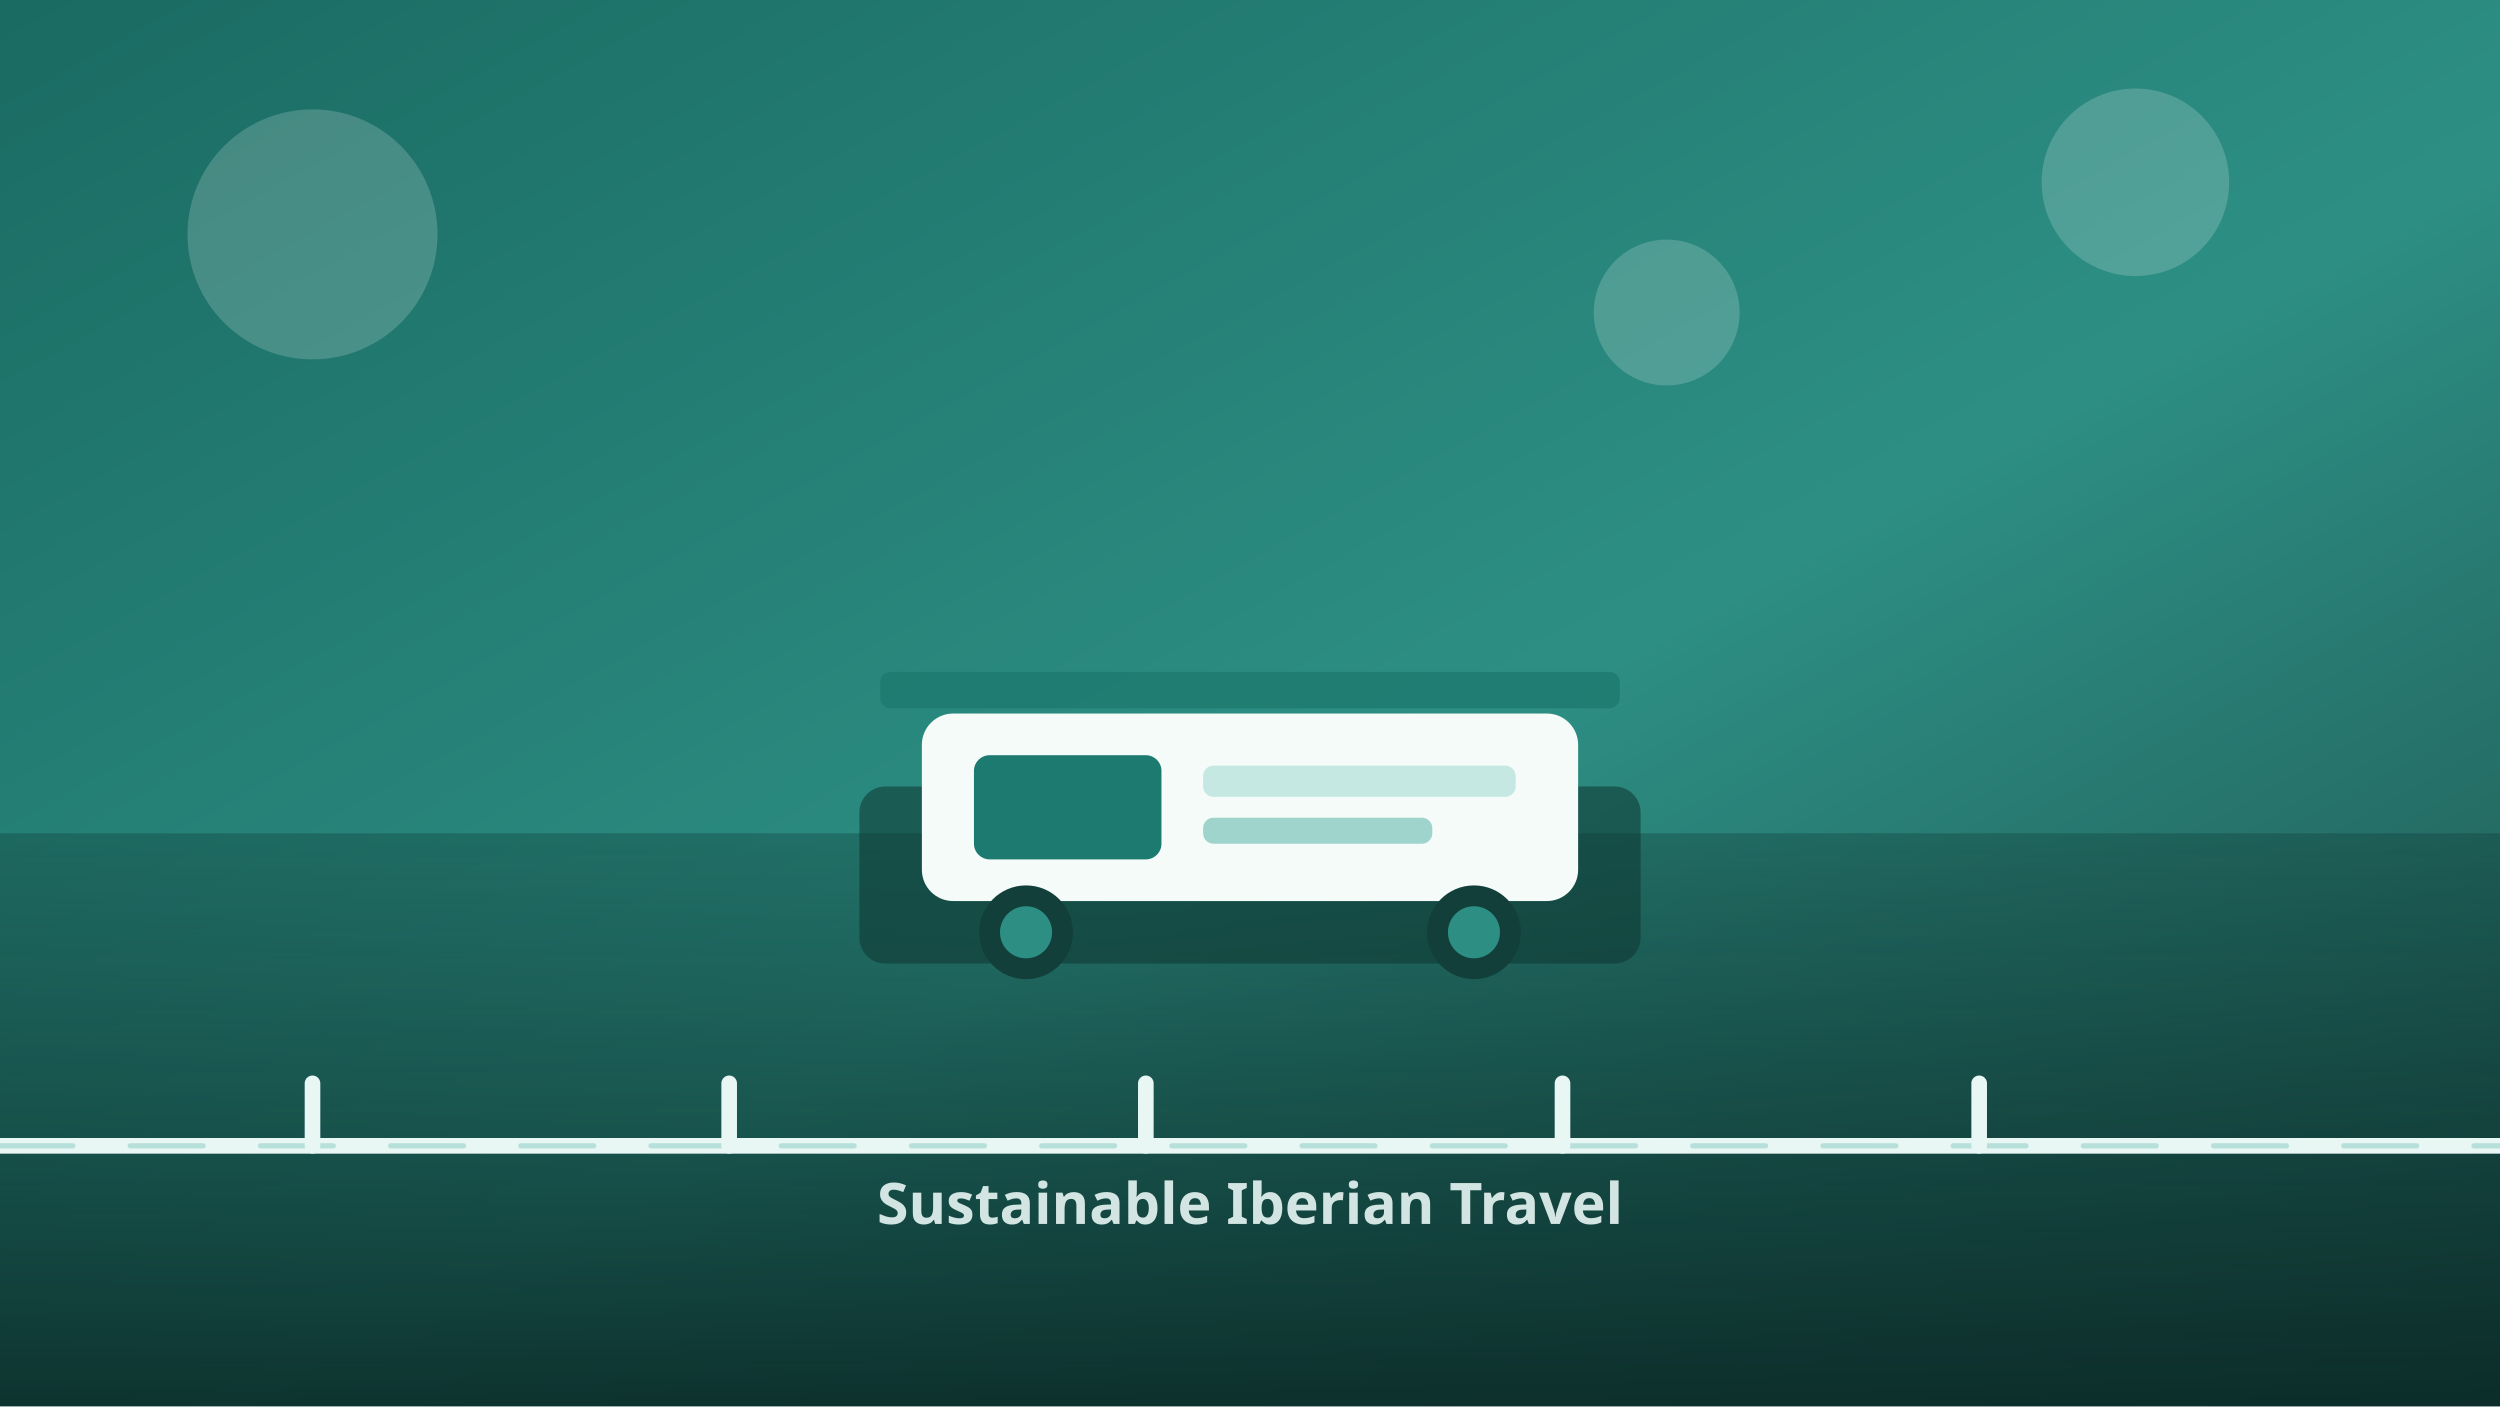
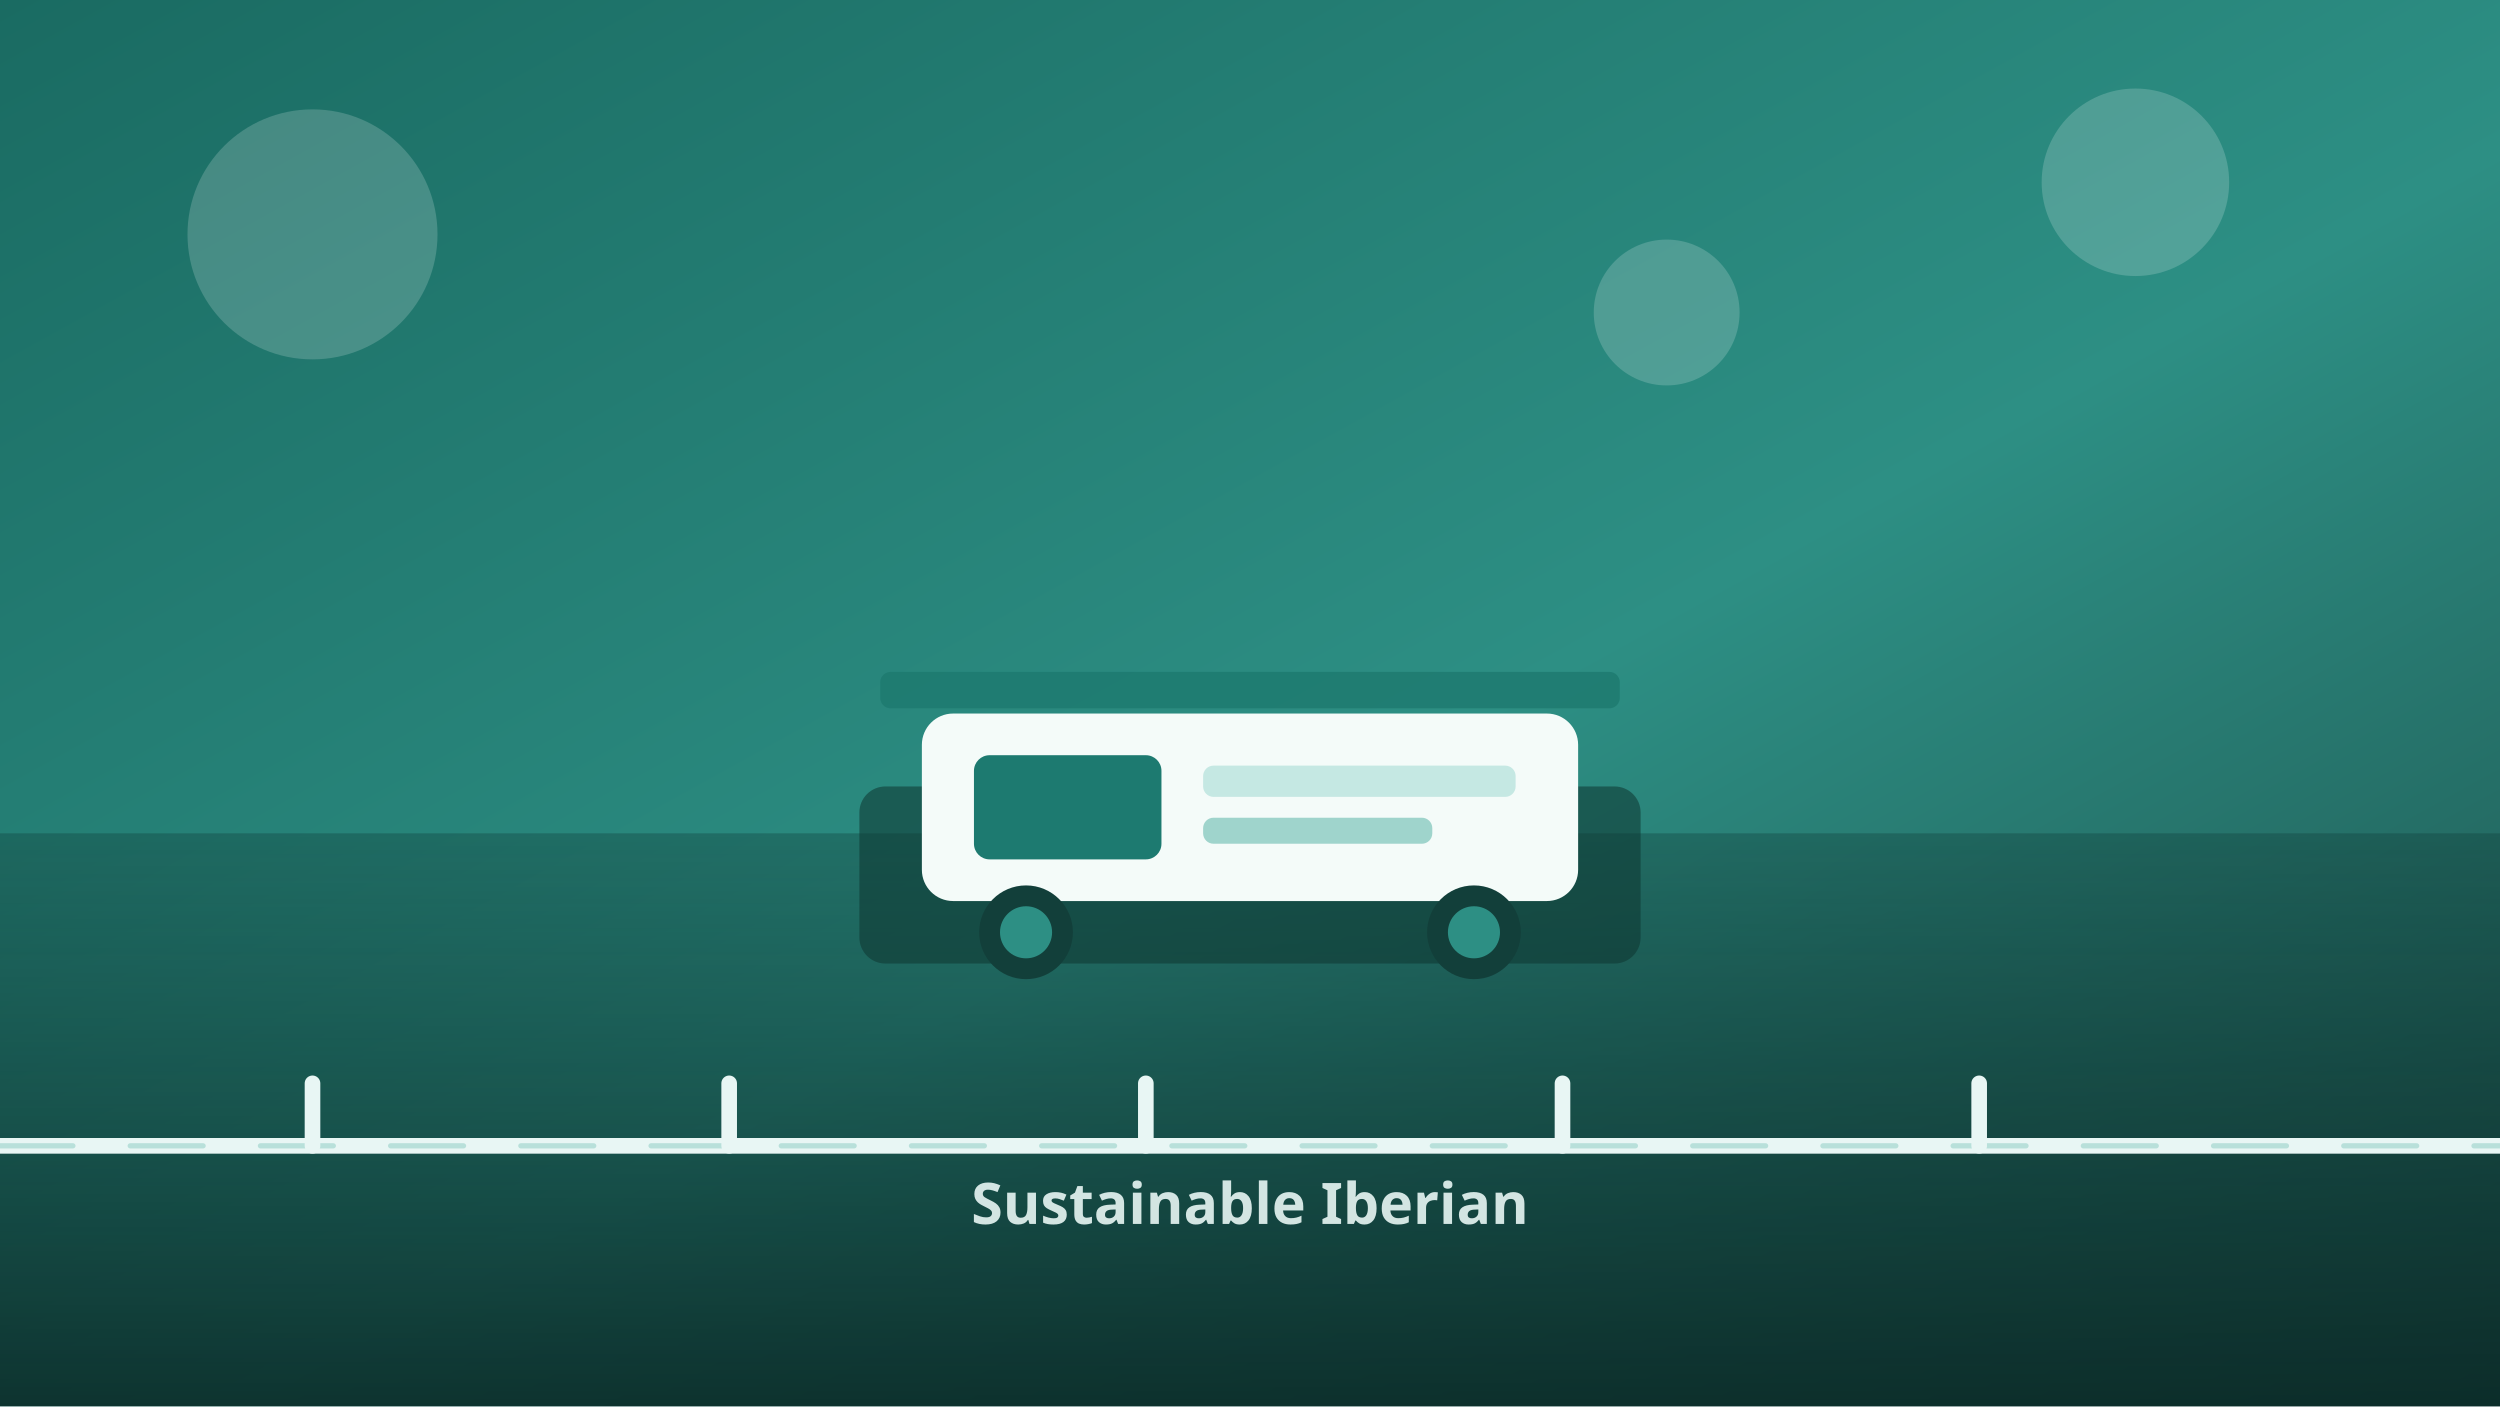
<svg xmlns="http://www.w3.org/2000/svg" viewBox="0 0 960 540" role="img" aria-label="Train station placeholder">
  <defs>
    <linearGradient id="sky" x1="0%" y1="0%" x2="100%" y2="100%">
      <stop offset="0%" stop-color="#1a6b62" />
      <stop offset="55%" stop-color="#2d8f84" />
      <stop offset="100%" stop-color="#1d4f4a" />
    </linearGradient>
    <linearGradient id="ground" x1="0%" y1="0%" x2="0%" y2="100%">
      <stop offset="0%" stop-color="#0f3d38" stop-opacity="0.35" />
      <stop offset="100%" stop-color="#0a2926" stop-opacity="0.9" />
    </linearGradient>
  </defs>
  <rect width="960" height="540" fill="url(#sky)" />
  <rect y="320" width="960" height="220" fill="url(#ground)" />
  <g opacity="0.18" fill="#ffffff">
    <circle cx="120" cy="90" r="48" />
    <circle cx="820" cy="70" r="36" />
    <circle cx="640" cy="120" r="28" />
  </g>
  <g transform="translate(0 368)" fill="none" stroke="#e8f6f4" stroke-width="6" stroke-linecap="round">
    <path d="M0 72 H960" />
    <path d="M0 72 H960" stroke="#b8e0da" stroke-width="2" stroke-dasharray="28 22" />
    <path d="M120 72 V48 M280 72 V48 M440 72 V48 M600 72 V48 M760 72 V48" />
  </g>
  <g transform="translate(330 250)">
    <rect x="0" y="52" width="300" height="68" rx="10" fill="#0d3530" opacity="0.55" />
    <rect x="24" y="24" width="252" height="72" rx="12" fill="#f4fbf9" />
    <rect x="44" y="40" width="72" height="40" rx="6" fill="#1d7a70" />
    <rect x="132" y="44" width="120" height="12" rx="4" fill="#c5e8e3" />
    <rect x="132" y="64" width="88" height="10" rx="4" fill="#9fd4cc" />
    <circle cx="64" cy="108" r="18" fill="#123f3a" />
    <circle cx="64" cy="108" r="10" fill="#2d8f84" />
    <circle cx="236" cy="108" r="18" fill="#123f3a" />
    <circle cx="236" cy="108" r="10" fill="#2d8f84" />
    <rect x="8" y="8" width="284" height="14" rx="4" fill="#1d7a70" opacity="0.85" />
  </g>
  <text x="480" y="470" text-anchor="middle" fill="#e8f6f4" font-family="system-ui, sans-serif" font-size="22" font-weight="600" opacity="0.9">
-     Sustainable Iberian Travel
+     Sustainable Iberian
  </text>
</svg>
